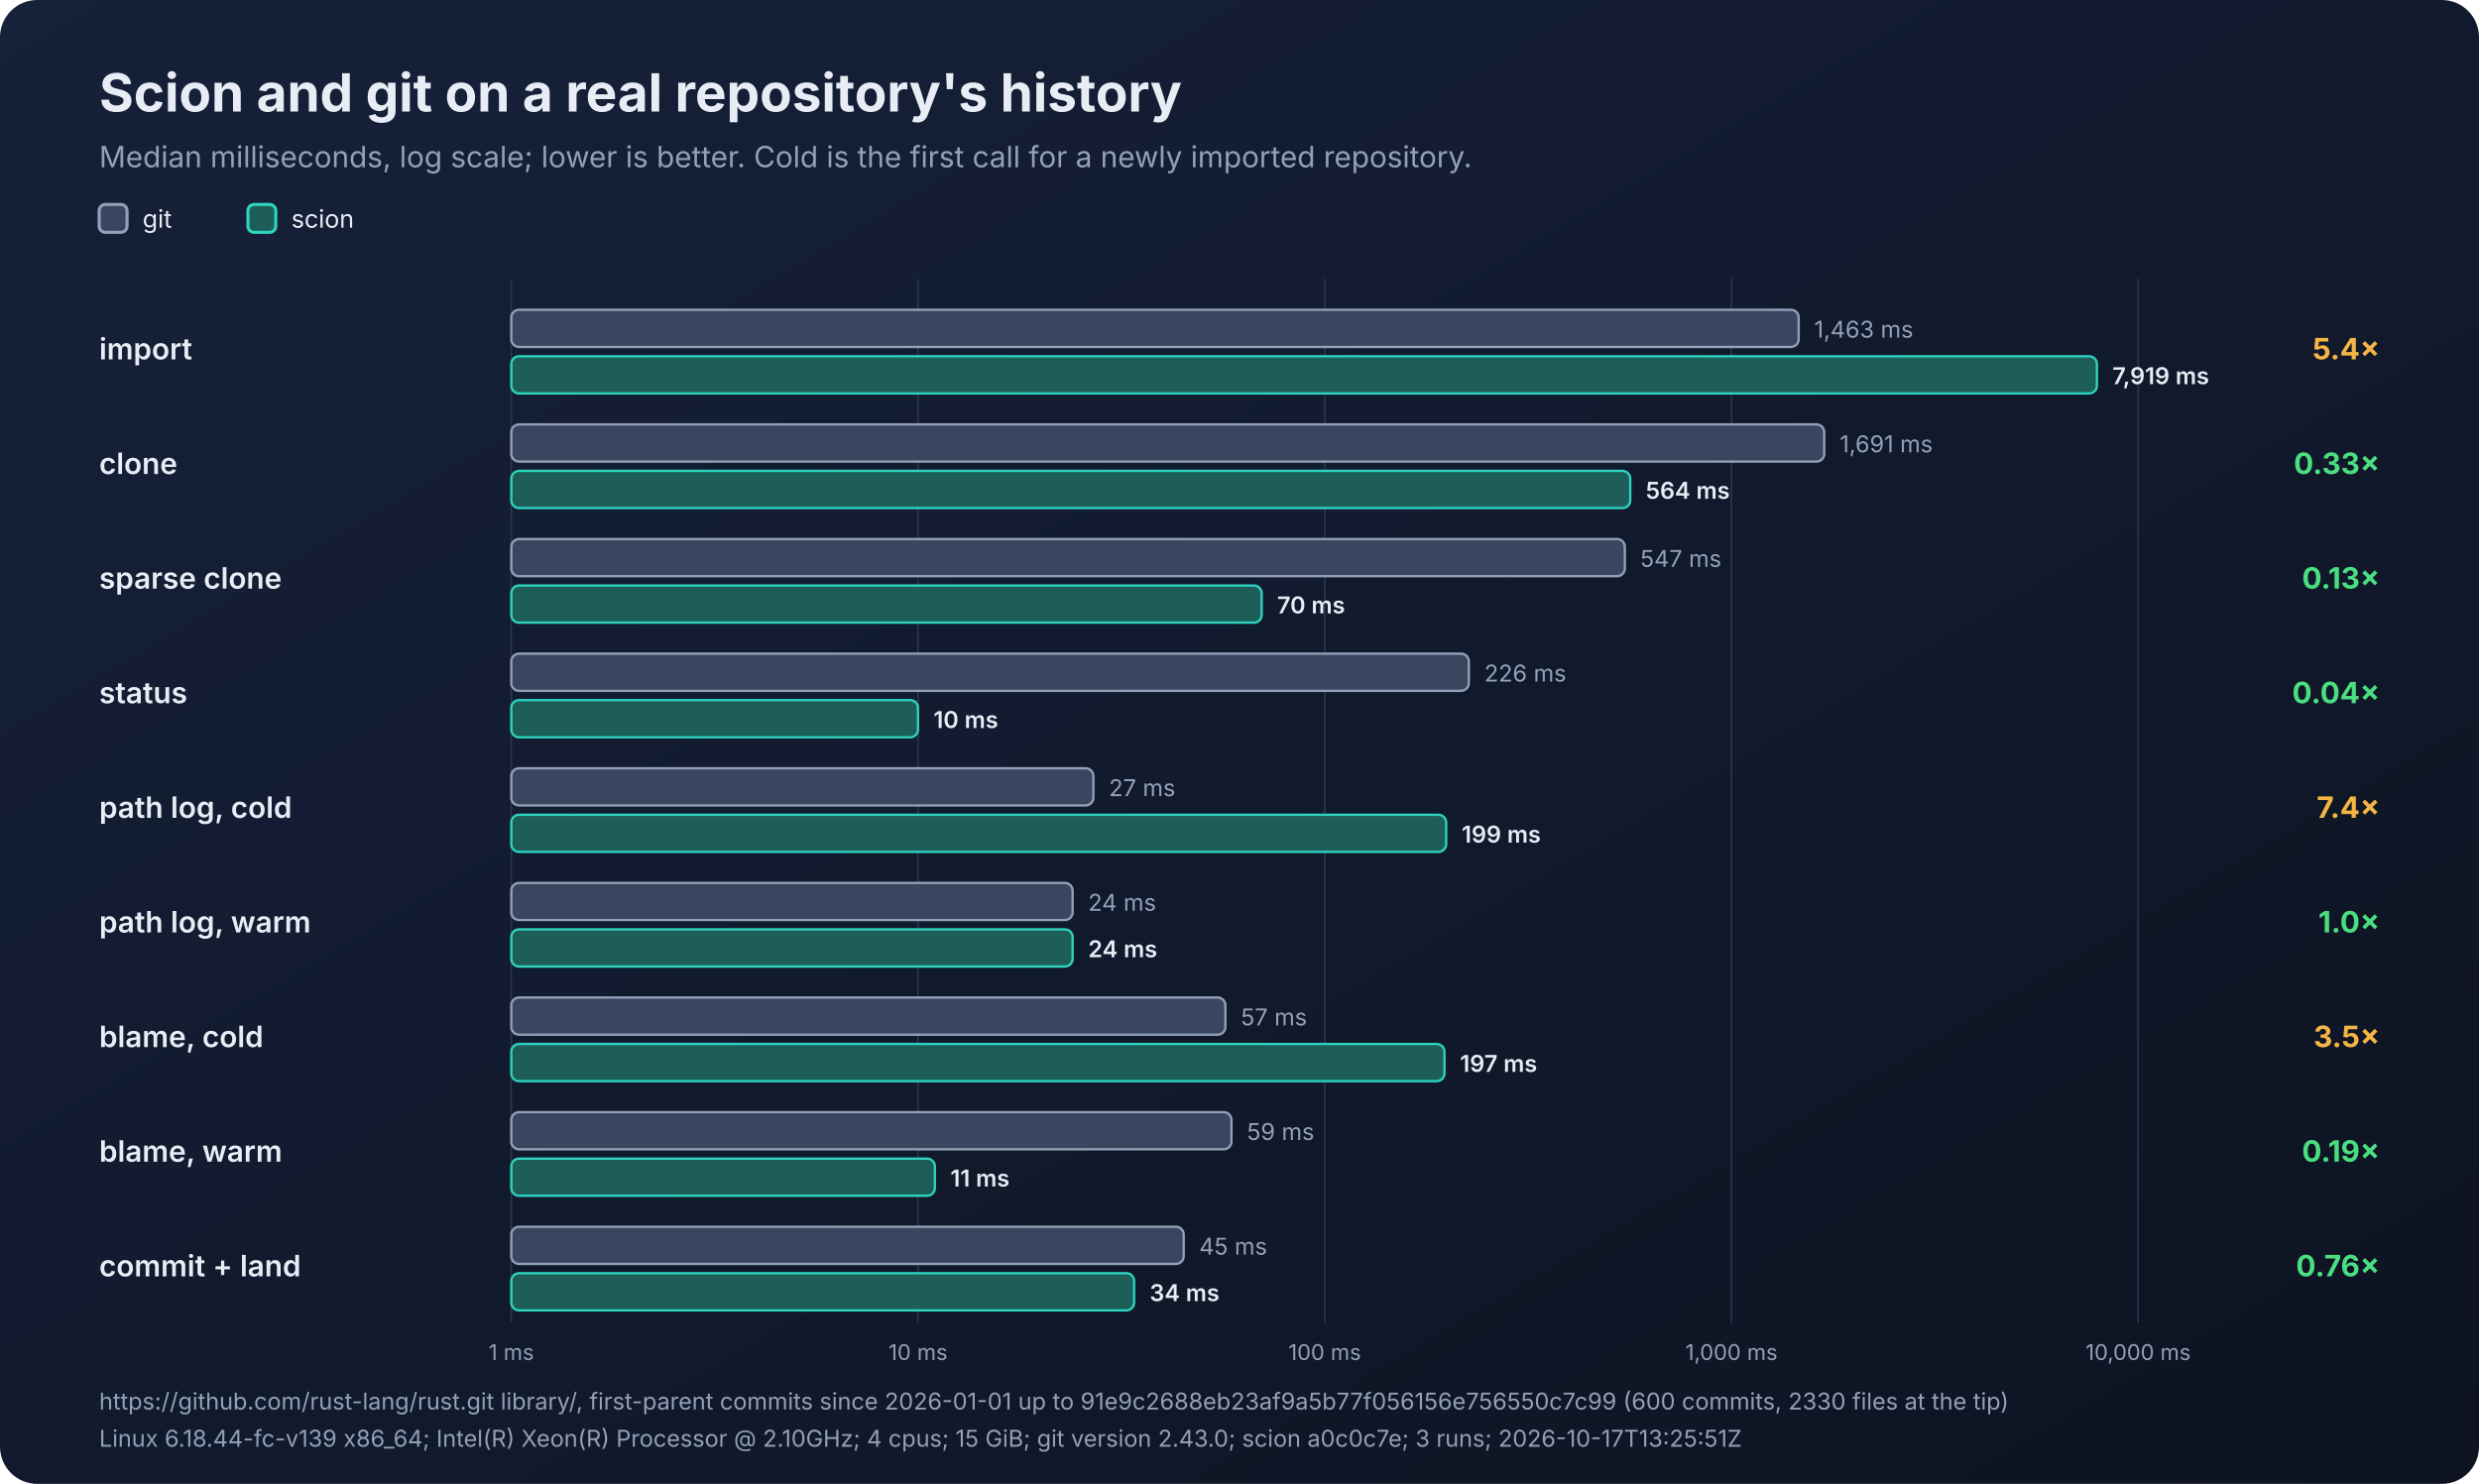
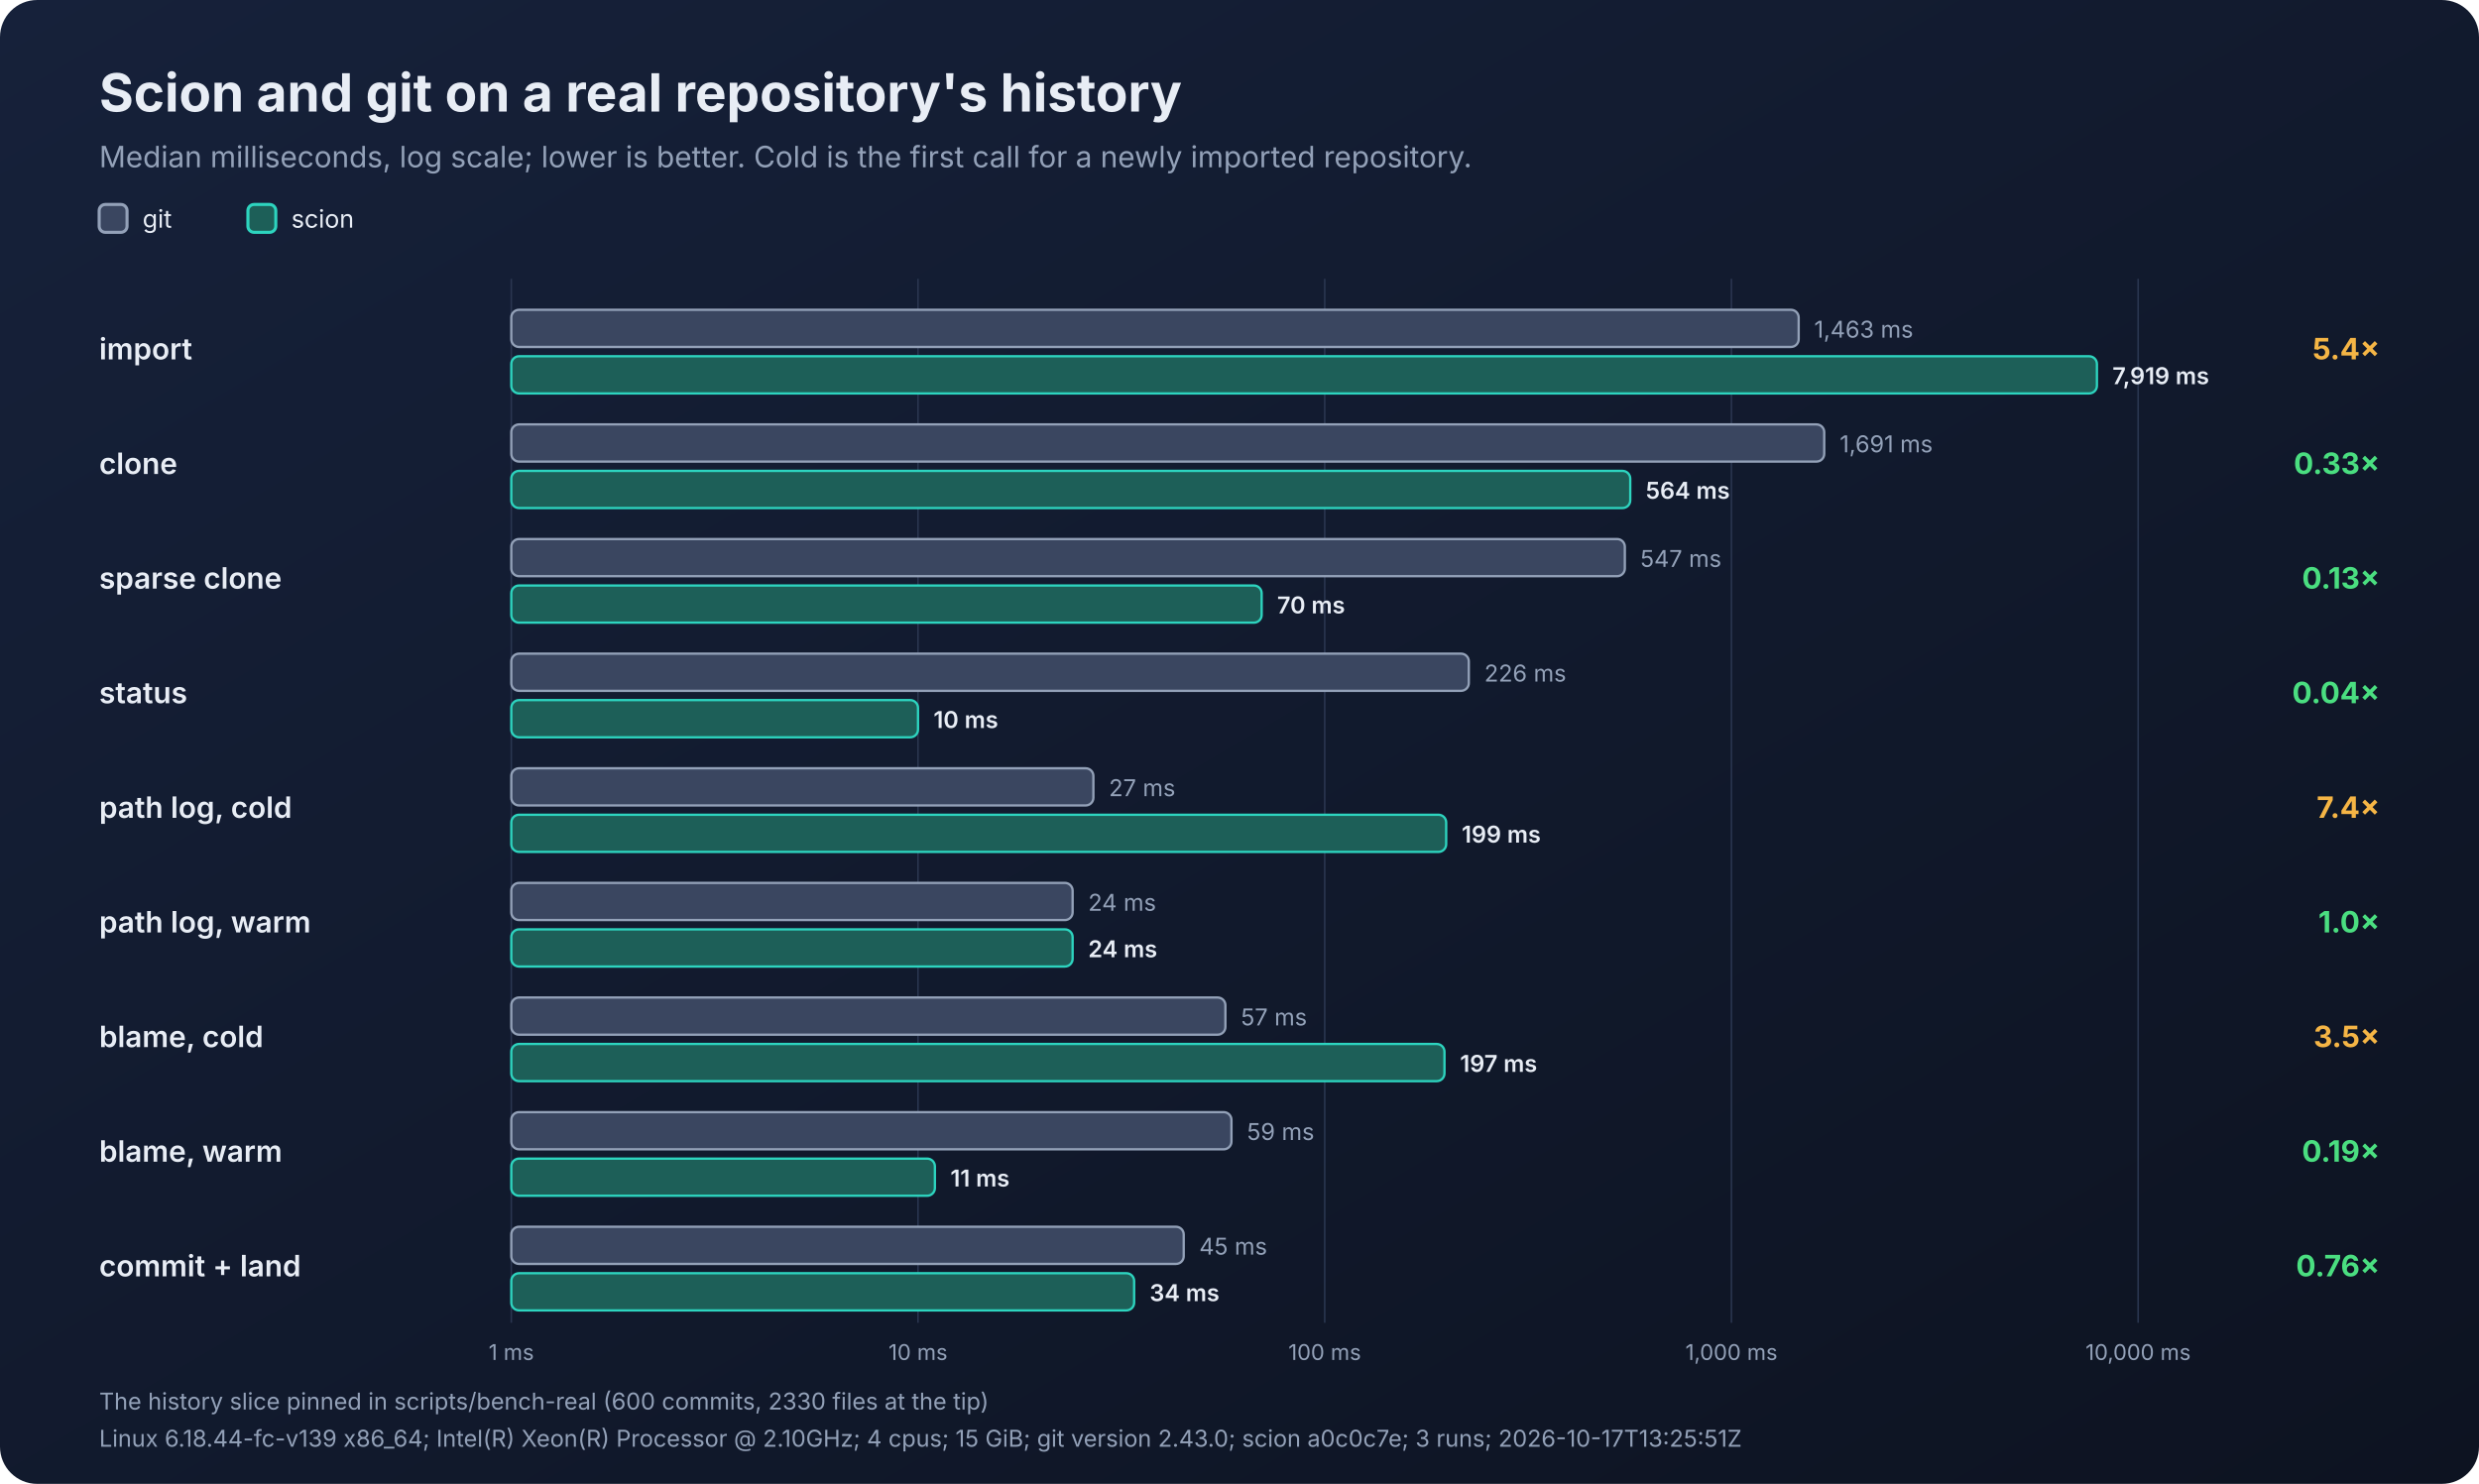
<svg xmlns="http://www.w3.org/2000/svg" width="1600" height="958" viewBox="0 0 1600 958" role="img" aria-label="Median times of Scion and git on a real repository's history">
  <defs>
    <marker id="a-teal" viewBox="0 0 10 10" refX="9" refY="5" markerWidth="7" markerHeight="7" orient="auto-start-reverse">
      <path d="M0,0 L10,5 L0,10 z" fill="#2dd4bf" />
    </marker>
    <marker id="a-amber" viewBox="0 0 10 10" refX="9" refY="5" markerWidth="7" markerHeight="7" orient="auto-start-reverse">
      <path d="M0,0 L10,5 L0,10 z" fill="#f5b545" />
    </marker>
    <marker id="a-violet" viewBox="0 0 10 10" refX="9" refY="5" markerWidth="7" markerHeight="7" orient="auto-start-reverse">
      <path d="M0,0 L10,5 L0,10 z" fill="#a78bfa" />
    </marker>
    <marker id="a-muted" viewBox="0 0 10 10" refX="9" refY="5" markerWidth="7" markerHeight="7" orient="auto-start-reverse">
      <path d="M0,0 L10,5 L0,10 z" fill="#93a1b8" />
    </marker>
    <linearGradient id="glow" x1="0" y1="0" x2="1" y2="1">
      <stop offset="0" stop-color="#16213a" />
      <stop offset="1" stop-color="#0d1321" />
    </linearGradient>
  </defs>
  <rect x="0" y="0" width="1600" height="958" rx="24" fill="url(#glow)" />
  <text x="64" y="72" font-family="Inter, 'Segoe UI', -apple-system, BlinkMacSystemFont, Helvetica, Arial, sans-serif" font-size="34" fill="#e8edf5" font-weight="700" text-anchor="start">Scion and git on a real repository's history</text>
  <text x="64" y="108" font-family="Inter, 'Segoe UI', -apple-system, BlinkMacSystemFont, Helvetica, Arial, sans-serif" font-size="19" fill="#93a1b8" font-weight="400" text-anchor="start">Median milliseconds, log scale; lower is better. Cold is the first call for a newly imported repository.</text>
  <rect x="64" y="132" width="18" height="18" rx="4" fill="#3a4660" stroke="#93a1b8" stroke-width="2" />
  <text x="92" y="147" font-family="Inter, 'Segoe UI', -apple-system, BlinkMacSystemFont, Helvetica, Arial, sans-serif" font-size="16" fill="#e8edf5" font-weight="400" text-anchor="start">git</text>
  <rect x="160" y="132" width="18" height="18" rx="4" fill="#1d5f58" stroke="#2dd4bf" stroke-width="2" />
  <text x="188" y="147" font-family="Inter, 'Segoe UI', -apple-system, BlinkMacSystemFont, Helvetica, Arial, sans-serif" font-size="16" fill="#e8edf5" font-weight="400" text-anchor="start">scion</text>
  <line x1="330.0" y1="180" x2="330.0" y2="854" stroke="#2a3650" stroke-width="1" />
  <text x="330.0" y="878" font-family="Inter, 'Segoe UI', -apple-system, BlinkMacSystemFont, Helvetica, Arial, sans-serif" font-size="14" fill="#93a1b8" font-weight="400" text-anchor="middle">1 ms</text>
  <line x1="592.5" y1="180" x2="592.5" y2="854" stroke="#2a3650" stroke-width="1" />
  <text x="592.5" y="878" font-family="Inter, 'Segoe UI', -apple-system, BlinkMacSystemFont, Helvetica, Arial, sans-serif" font-size="14" fill="#93a1b8" font-weight="400" text-anchor="middle">10 ms</text>
  <line x1="855.0" y1="180" x2="855.0" y2="854" stroke="#2a3650" stroke-width="1" />
  <text x="855.0" y="878" font-family="Inter, 'Segoe UI', -apple-system, BlinkMacSystemFont, Helvetica, Arial, sans-serif" font-size="14" fill="#93a1b8" font-weight="400" text-anchor="middle">100 ms</text>
  <line x1="1117.5" y1="180" x2="1117.5" y2="854" stroke="#2a3650" stroke-width="1" />
  <text x="1117.5" y="878" font-family="Inter, 'Segoe UI', -apple-system, BlinkMacSystemFont, Helvetica, Arial, sans-serif" font-size="14" fill="#93a1b8" font-weight="400" text-anchor="middle">1,000 ms</text>
  <line x1="1380.0" y1="180" x2="1380.0" y2="854" stroke="#2a3650" stroke-width="1" />
  <text x="1380.0" y="878" font-family="Inter, 'Segoe UI', -apple-system, BlinkMacSystemFont, Helvetica, Arial, sans-serif" font-size="14" fill="#93a1b8" font-weight="400" text-anchor="middle">10,000 ms</text>
  <text x="64" y="232" font-family="Inter, 'Segoe UI', -apple-system, BlinkMacSystemFont, Helvetica, Arial, sans-serif" font-size="19" fill="#e8edf5" font-weight="600" text-anchor="start">import</text>
  <rect x="330" y="200" width="830.9" height="24" rx="5" fill="#3a4660" stroke="#93a1b8" stroke-width="1.5" />
  <text x="1170.9" y="218" font-family="Inter, 'Segoe UI', -apple-system, BlinkMacSystemFont, Helvetica, Arial, sans-serif" font-size="15" fill="#93a1b8" font-weight="400" text-anchor="start">1,463 ms</text>
  <rect x="330" y="230" width="1023.4" height="24" rx="5" fill="#1d5f58" stroke="#2dd4bf" stroke-width="1.5" />
  <text x="1363.4" y="248" font-family="Inter, 'Segoe UI', -apple-system, BlinkMacSystemFont, Helvetica, Arial, sans-serif" font-size="15" fill="#e8edf5" font-weight="600" text-anchor="start">7,919 ms</text>
  <text x="1536" y="232" font-family="Inter, 'Segoe UI', -apple-system, BlinkMacSystemFont, Helvetica, Arial, sans-serif" font-size="19" fill="#f5b545" font-weight="700" text-anchor="end">5.4×</text>
  <text x="64" y="306" font-family="Inter, 'Segoe UI', -apple-system, BlinkMacSystemFont, Helvetica, Arial, sans-serif" font-size="19" fill="#e8edf5" font-weight="600" text-anchor="start">clone</text>
  <rect x="330" y="274" width="847.4" height="24" rx="5" fill="#3a4660" stroke="#93a1b8" stroke-width="1.5" />
  <text x="1187.4" y="292" font-family="Inter, 'Segoe UI', -apple-system, BlinkMacSystemFont, Helvetica, Arial, sans-serif" font-size="15" fill="#93a1b8" font-weight="400" text-anchor="start">1,691 ms</text>
  <rect x="330" y="304" width="722.2" height="24" rx="5" fill="#1d5f58" stroke="#2dd4bf" stroke-width="1.5" />
  <text x="1062.2" y="322" font-family="Inter, 'Segoe UI', -apple-system, BlinkMacSystemFont, Helvetica, Arial, sans-serif" font-size="15" fill="#e8edf5" font-weight="600" text-anchor="start">564 ms</text>
  <text x="1536" y="306" font-family="Inter, 'Segoe UI', -apple-system, BlinkMacSystemFont, Helvetica, Arial, sans-serif" font-size="19" fill="#4ade80" font-weight="700" text-anchor="end">0.33×</text>
  <text x="64" y="380" font-family="Inter, 'Segoe UI', -apple-system, BlinkMacSystemFont, Helvetica, Arial, sans-serif" font-size="19" fill="#e8edf5" font-weight="600" text-anchor="start">sparse clone</text>
  <rect x="330" y="348" width="718.7" height="24" rx="5" fill="#3a4660" stroke="#93a1b8" stroke-width="1.5" />
  <text x="1058.7" y="366" font-family="Inter, 'Segoe UI', -apple-system, BlinkMacSystemFont, Helvetica, Arial, sans-serif" font-size="15" fill="#93a1b8" font-weight="400" text-anchor="start">547 ms</text>
  <rect x="330" y="378" width="484.3" height="24" rx="5" fill="#1d5f58" stroke="#2dd4bf" stroke-width="1.5" />
  <text x="824.3" y="396" font-family="Inter, 'Segoe UI', -apple-system, BlinkMacSystemFont, Helvetica, Arial, sans-serif" font-size="15" fill="#e8edf5" font-weight="600" text-anchor="start">70 ms</text>
  <text x="1536" y="380" font-family="Inter, 'Segoe UI', -apple-system, BlinkMacSystemFont, Helvetica, Arial, sans-serif" font-size="19" fill="#4ade80" font-weight="700" text-anchor="end">0.13×</text>
  <text x="64" y="454" font-family="Inter, 'Segoe UI', -apple-system, BlinkMacSystemFont, Helvetica, Arial, sans-serif" font-size="19" fill="#e8edf5" font-weight="600" text-anchor="start">status</text>
  <rect x="330" y="422" width="618.0" height="24" rx="5" fill="#3a4660" stroke="#93a1b8" stroke-width="1.5" />
  <text x="958.0" y="440" font-family="Inter, 'Segoe UI', -apple-system, BlinkMacSystemFont, Helvetica, Arial, sans-serif" font-size="15" fill="#93a1b8" font-weight="400" text-anchor="start">226 ms</text>
  <rect x="330" y="452" width="262.5" height="24" rx="5" fill="#1d5f58" stroke="#2dd4bf" stroke-width="1.5" />
  <text x="602.5" y="470" font-family="Inter, 'Segoe UI', -apple-system, BlinkMacSystemFont, Helvetica, Arial, sans-serif" font-size="15" fill="#e8edf5" font-weight="600" text-anchor="start">10 ms</text>
  <text x="1536" y="454" font-family="Inter, 'Segoe UI', -apple-system, BlinkMacSystemFont, Helvetica, Arial, sans-serif" font-size="19" fill="#4ade80" font-weight="700" text-anchor="end">0.04×</text>
  <text x="64" y="528" font-family="Inter, 'Segoe UI', -apple-system, BlinkMacSystemFont, Helvetica, Arial, sans-serif" font-size="19" fill="#e8edf5" font-weight="600" text-anchor="start">path log, cold</text>
  <rect x="330" y="496" width="375.7" height="24" rx="5" fill="#3a4660" stroke="#93a1b8" stroke-width="1.5" />
  <text x="715.7" y="514" font-family="Inter, 'Segoe UI', -apple-system, BlinkMacSystemFont, Helvetica, Arial, sans-serif" font-size="15" fill="#93a1b8" font-weight="400" text-anchor="start">27 ms</text>
  <rect x="330" y="526" width="603.4" height="24" rx="5" fill="#1d5f58" stroke="#2dd4bf" stroke-width="1.5" />
  <text x="943.4" y="544" font-family="Inter, 'Segoe UI', -apple-system, BlinkMacSystemFont, Helvetica, Arial, sans-serif" font-size="15" fill="#e8edf5" font-weight="600" text-anchor="start">199 ms</text>
  <text x="1536" y="528" font-family="Inter, 'Segoe UI', -apple-system, BlinkMacSystemFont, Helvetica, Arial, sans-serif" font-size="19" fill="#f5b545" font-weight="700" text-anchor="end">7.4×</text>
  <text x="64" y="602" font-family="Inter, 'Segoe UI', -apple-system, BlinkMacSystemFont, Helvetica, Arial, sans-serif" font-size="19" fill="#e8edf5" font-weight="600" text-anchor="start">path log, warm</text>
  <rect x="330" y="570" width="362.3" height="24" rx="5" fill="#3a4660" stroke="#93a1b8" stroke-width="1.5" />
  <text x="702.3" y="588" font-family="Inter, 'Segoe UI', -apple-system, BlinkMacSystemFont, Helvetica, Arial, sans-serif" font-size="15" fill="#93a1b8" font-weight="400" text-anchor="start">24 ms</text>
  <rect x="330" y="600" width="362.3" height="24" rx="5" fill="#1d5f58" stroke="#2dd4bf" stroke-width="1.5" />
  <text x="702.3" y="618" font-family="Inter, 'Segoe UI', -apple-system, BlinkMacSystemFont, Helvetica, Arial, sans-serif" font-size="15" fill="#e8edf5" font-weight="600" text-anchor="start">24 ms</text>
  <text x="1536" y="602" font-family="Inter, 'Segoe UI', -apple-system, BlinkMacSystemFont, Helvetica, Arial, sans-serif" font-size="19" fill="#4ade80" font-weight="700" text-anchor="end">1.0×</text>
  <text x="64" y="676" font-family="Inter, 'Segoe UI', -apple-system, BlinkMacSystemFont, Helvetica, Arial, sans-serif" font-size="19" fill="#e8edf5" font-weight="600" text-anchor="start">blame, cold</text>
  <rect x="330" y="644" width="460.9" height="24" rx="5" fill="#3a4660" stroke="#93a1b8" stroke-width="1.5" />
  <text x="800.9" y="662" font-family="Inter, 'Segoe UI', -apple-system, BlinkMacSystemFont, Helvetica, Arial, sans-serif" font-size="15" fill="#93a1b8" font-weight="400" text-anchor="start">57 ms</text>
  <rect x="330" y="674" width="602.3" height="24" rx="5" fill="#1d5f58" stroke="#2dd4bf" stroke-width="1.5" />
  <text x="942.3" y="692" font-family="Inter, 'Segoe UI', -apple-system, BlinkMacSystemFont, Helvetica, Arial, sans-serif" font-size="15" fill="#e8edf5" font-weight="600" text-anchor="start">197 ms</text>
  <text x="1536" y="676" font-family="Inter, 'Segoe UI', -apple-system, BlinkMacSystemFont, Helvetica, Arial, sans-serif" font-size="19" fill="#f5b545" font-weight="700" text-anchor="end">3.5×</text>
  <text x="64" y="750" font-family="Inter, 'Segoe UI', -apple-system, BlinkMacSystemFont, Helvetica, Arial, sans-serif" font-size="19" fill="#e8edf5" font-weight="600" text-anchor="start">blame, warm</text>
  <rect x="330" y="718" width="464.8" height="24" rx="5" fill="#3a4660" stroke="#93a1b8" stroke-width="1.5" />
  <text x="804.8" y="736" font-family="Inter, 'Segoe UI', -apple-system, BlinkMacSystemFont, Helvetica, Arial, sans-serif" font-size="15" fill="#93a1b8" font-weight="400" text-anchor="start">59 ms</text>
  <rect x="330" y="748" width="273.4" height="24" rx="5" fill="#1d5f58" stroke="#2dd4bf" stroke-width="1.5" />
  <text x="613.4" y="766" font-family="Inter, 'Segoe UI', -apple-system, BlinkMacSystemFont, Helvetica, Arial, sans-serif" font-size="15" fill="#e8edf5" font-weight="600" text-anchor="start">11 ms</text>
  <text x="1536" y="750" font-family="Inter, 'Segoe UI', -apple-system, BlinkMacSystemFont, Helvetica, Arial, sans-serif" font-size="19" fill="#4ade80" font-weight="700" text-anchor="end">0.19×</text>
  <text x="64" y="824" font-family="Inter, 'Segoe UI', -apple-system, BlinkMacSystemFont, Helvetica, Arial, sans-serif" font-size="19" fill="#e8edf5" font-weight="600" text-anchor="start">commit + land</text>
  <rect x="330" y="792" width="434.0" height="24" rx="5" fill="#3a4660" stroke="#93a1b8" stroke-width="1.5" />
  <text x="774.0" y="810" font-family="Inter, 'Segoe UI', -apple-system, BlinkMacSystemFont, Helvetica, Arial, sans-serif" font-size="15" fill="#93a1b8" font-weight="400" text-anchor="start">45 ms</text>
  <rect x="330" y="822" width="402.0" height="24" rx="5" fill="#1d5f58" stroke="#2dd4bf" stroke-width="1.5" />
  <text x="742.0" y="840" font-family="Inter, 'Segoe UI', -apple-system, BlinkMacSystemFont, Helvetica, Arial, sans-serif" font-size="15" fill="#e8edf5" font-weight="600" text-anchor="start">34 ms</text>
  <text x="1536" y="824" font-family="Inter, 'Segoe UI', -apple-system, BlinkMacSystemFont, Helvetica, Arial, sans-serif" font-size="19" fill="#4ade80" font-weight="700" text-anchor="end">0.76×</text>
-   <text x="64" y="910" font-family="Inter, 'Segoe UI', -apple-system, BlinkMacSystemFont, Helvetica, Arial, sans-serif" font-size="15" fill="#93a1b8" font-weight="400" text-anchor="start">https://github.com/rust-lang/rust.git library/, first-parent commits since 2026-01-01 up to 91e9c2688eb23af9a5b77f056156e756550c7c99 (600 commits, 2330 files at the tip)</text>
+   <text x="64" y="910" font-family="Inter, 'Segoe UI', -apple-system, BlinkMacSystemFont, Helvetica, Arial, sans-serif" font-size="15" fill="#93a1b8" font-weight="400" text-anchor="start">The history slice pinned in scripts/bench-real (600 commits, 2330 files at the tip)</text>
  <text x="64" y="934" font-family="Inter, 'Segoe UI', -apple-system, BlinkMacSystemFont, Helvetica, Arial, sans-serif" font-size="15" fill="#93a1b8" font-weight="400" text-anchor="start">Linux 6.18.44-fc-v139 x86_64; Intel(R) Xeon(R) Processor @ 2.10GHz; 4 cpus; 15 GiB; git version 2.43.0; scion a0c0c7e; 3 runs; 2026-10-17T13:25:51Z</text>
</svg>
